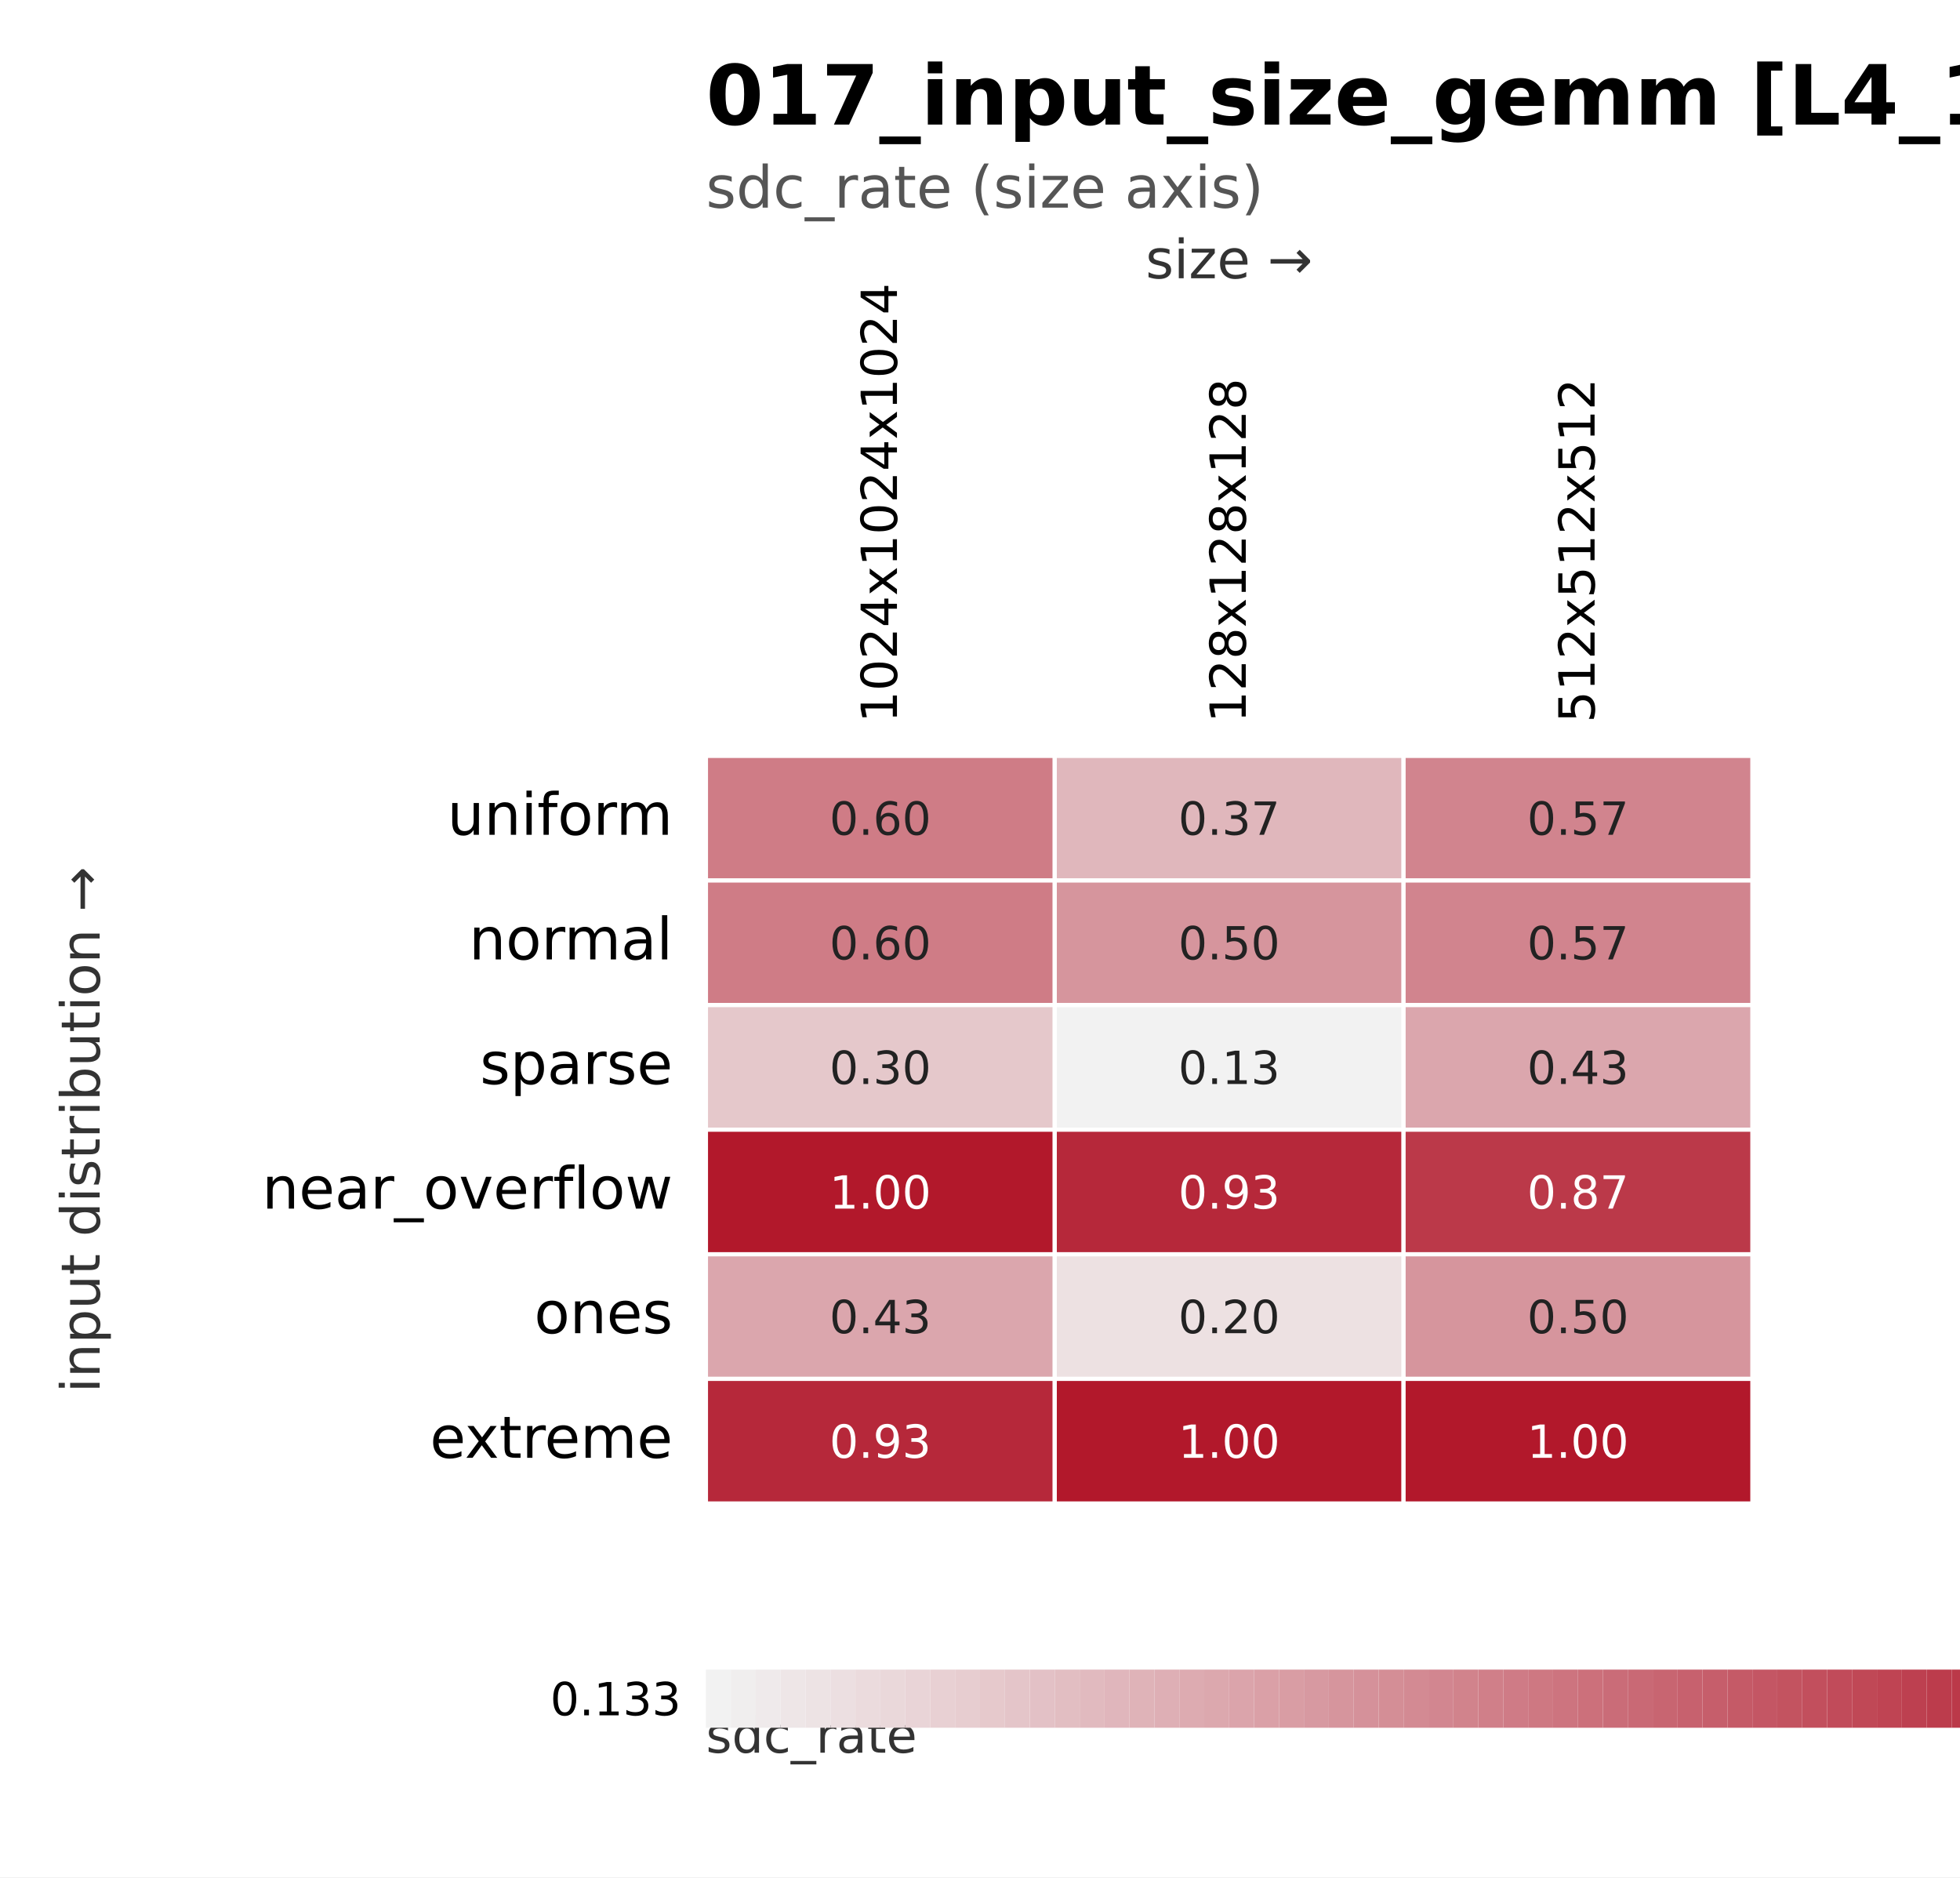
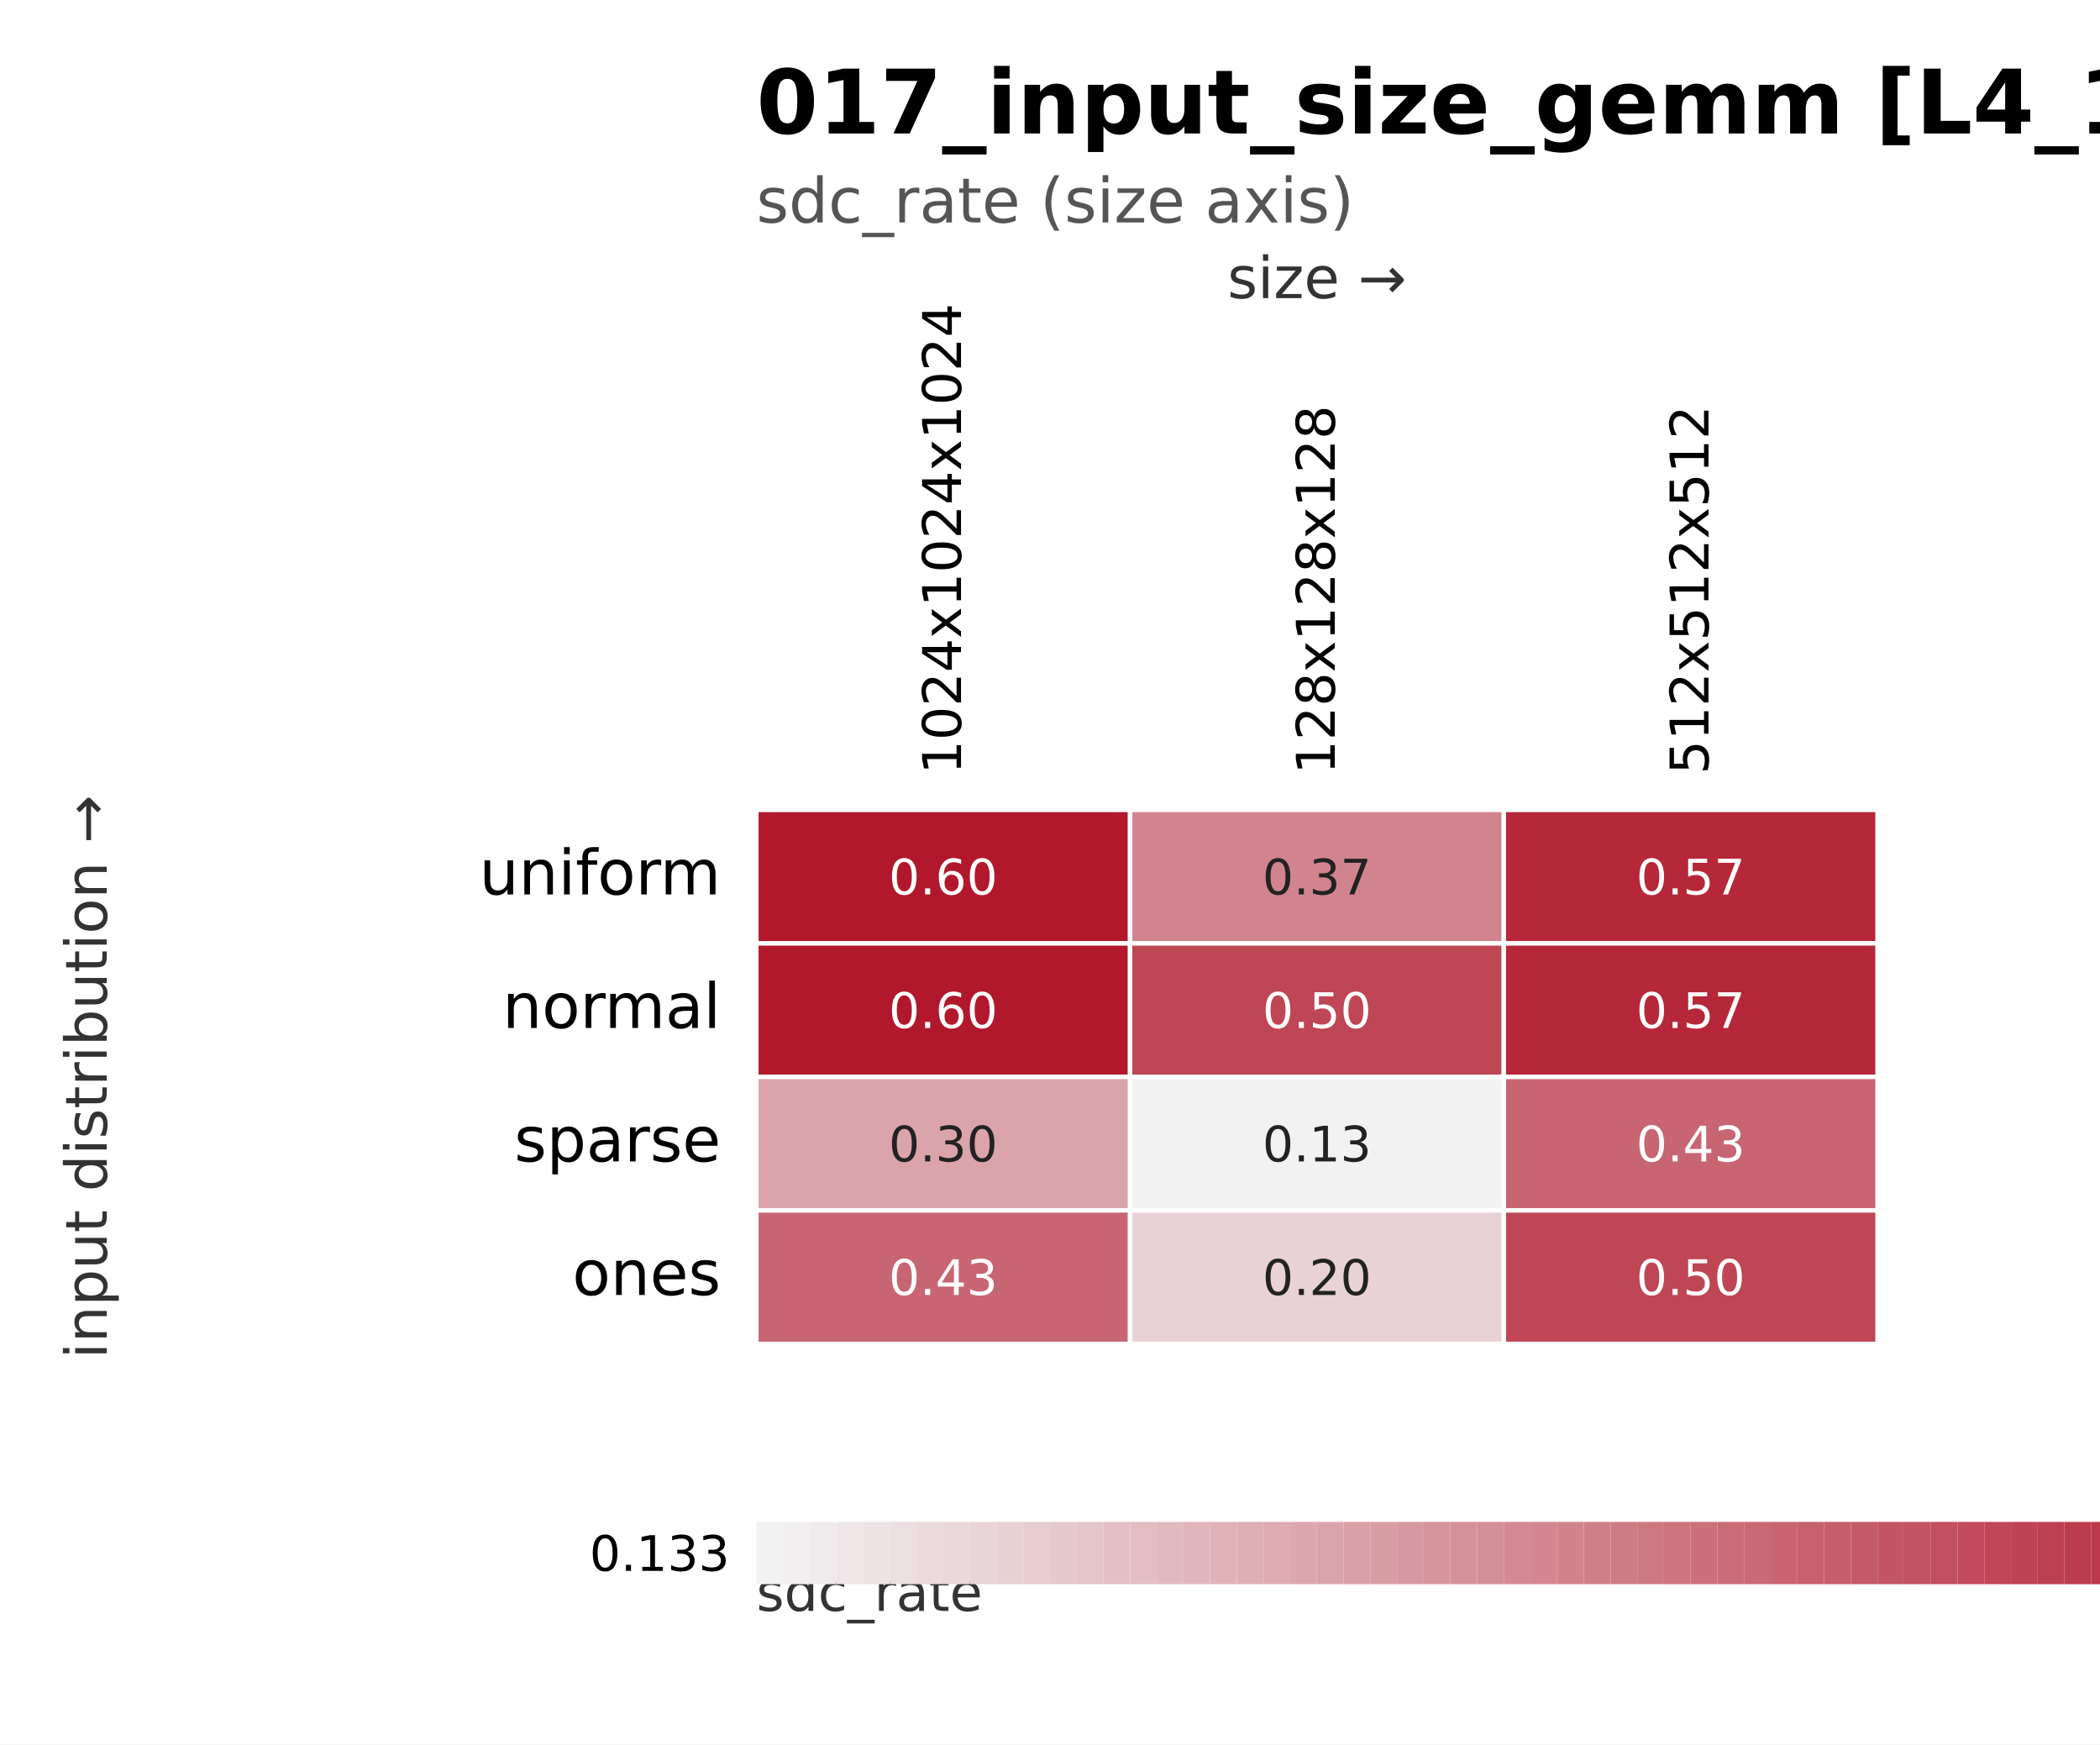
- <svg xmlns="http://www.w3.org/2000/svg" width="472" height="452" font-family="DejaVu Sans, Verdana, sans-serif">
+ <svg xmlns="http://www.w3.org/2000/svg" width="472" height="392" font-family="DejaVu Sans, Verdana, sans-serif">
  <rect width="100%" height="100%" fill="#ffffff" />
  <text x="170" y="30" font-size="20" font-weight="bold">017_input_size_gemm  [L4_1e-4]</text>
  <text x="170" y="50" font-size="14" fill="#555">sdc_rate  (size axis)</text>
  <text x="296" y="67" font-size="13" fill="#333" text-anchor="middle">size →</text>
  <text x="216" y="174" font-size="12" text-anchor="start" transform="rotate(-90 216 174)">1024x1024x1024</text>
  <text x="300" y="174" font-size="12" text-anchor="start" transform="rotate(-90 300 174)">128x128x128</text>
  <text x="384" y="174" font-size="12" text-anchor="start" transform="rotate(-90 384 174)">512x512x512</text>
  <text x="162" y="201" font-size="14" text-anchor="end">uniform</text>
-   <rect x="170" y="182" width="84" height="30" fill="#cf7c86" stroke="#ffffff" stroke-width="1" />
-   <text x="212" y="201" font-size="11" fill="#222222" text-anchor="middle">0.60</text>
-   <rect x="254" y="182" width="84" height="30" fill="#e0b7bc" stroke="#ffffff" stroke-width="1" />
+   <rect x="170" y="182" width="84" height="30" fill="#b2182b" stroke="#ffffff" stroke-width="1" />
+   <text x="212" y="201" font-size="11" fill="#ffffff" text-anchor="middle">0.60</text>
+   <rect x="254" y="182" width="84" height="30" fill="#d1848e" stroke="#ffffff" stroke-width="1" />
  <text x="296" y="201" font-size="11" fill="#222222" text-anchor="middle">0.37</text>
-   <rect x="338" y="182" width="84" height="30" fill="#d1848e" stroke="#ffffff" stroke-width="1" />
-   <text x="380" y="201" font-size="11" fill="#222222" text-anchor="middle">0.57</text>
+   <rect x="338" y="182" width="84" height="30" fill="#b62739" stroke="#ffffff" stroke-width="1" />
+   <text x="380" y="201" font-size="11" fill="#ffffff" text-anchor="middle">0.57</text>
  <text x="162" y="231" font-size="14" text-anchor="end">normal</text>
-   <rect x="170" y="212" width="84" height="30" fill="#cf7c86" stroke="#ffffff" stroke-width="1" />
-   <text x="212" y="231" font-size="11" fill="#222222" text-anchor="middle">0.60</text>
-   <rect x="254" y="212" width="84" height="30" fill="#d6959d" stroke="#ffffff" stroke-width="1" />
-   <text x="296" y="231" font-size="11" fill="#222222" text-anchor="middle">0.50</text>
-   <rect x="338" y="212" width="84" height="30" fill="#d1848e" stroke="#ffffff" stroke-width="1" />
-   <text x="380" y="231" font-size="11" fill="#222222" text-anchor="middle">0.57</text>
+   <rect x="170" y="212" width="84" height="30" fill="#b2182b" stroke="#ffffff" stroke-width="1" />
+   <text x="212" y="231" font-size="11" fill="#ffffff" text-anchor="middle">0.60</text>
+   <rect x="254" y="212" width="84" height="30" fill="#bf4655" stroke="#ffffff" stroke-width="1" />
+   <text x="296" y="231" font-size="11" fill="#ffffff" text-anchor="middle">0.50</text>
+   <rect x="338" y="212" width="84" height="30" fill="#b62739" stroke="#ffffff" stroke-width="1" />
+   <text x="380" y="231" font-size="11" fill="#ffffff" text-anchor="middle">0.57</text>
  <text x="162" y="261" font-size="14" text-anchor="end">sparse</text>
-   <rect x="170" y="242" width="84" height="30" fill="#e5c8cb" stroke="#ffffff" stroke-width="1" />
+   <rect x="170" y="242" width="84" height="30" fill="#dba4aa" stroke="#ffffff" stroke-width="1" />
  <text x="212" y="261" font-size="11" fill="#222222" text-anchor="middle">0.30</text>
  <rect x="254" y="242" width="84" height="30" fill="#f2f2f2" stroke="#ffffff" stroke-width="1" />
  <text x="296" y="261" font-size="11" fill="#222222" text-anchor="middle">0.13</text>
-   <rect x="338" y="242" width="84" height="30" fill="#dba6ad" stroke="#ffffff" stroke-width="1" />
-   <text x="380" y="261" font-size="11" fill="#222222" text-anchor="middle">0.43</text>
-   <text x="162" y="291" font-size="14" text-anchor="end">near_overflow</text>
-   <rect x="170" y="272" width="84" height="30" fill="#b2182b" stroke="#ffffff" stroke-width="1" />
-   <text x="212" y="291" font-size="11" fill="#ffffff" text-anchor="middle">1.00</text>
-   <rect x="254" y="272" width="84" height="30" fill="#b6283a" stroke="#ffffff" stroke-width="1" />
-   <text x="296" y="291" font-size="11" fill="#ffffff" text-anchor="middle">0.93</text>
-   <rect x="338" y="272" width="84" height="30" fill="#bb3949" stroke="#ffffff" stroke-width="1" />
-   <text x="380" y="291" font-size="11" fill="#ffffff" text-anchor="middle">0.87</text>
-   <text x="162" y="321" font-size="14" text-anchor="end">ones</text>
-   <rect x="170" y="302" width="84" height="30" fill="#dba6ad" stroke="#ffffff" stroke-width="1" />
-   <text x="212" y="321" font-size="11" fill="#222222" text-anchor="middle">0.43</text>
-   <rect x="254" y="302" width="84" height="30" fill="#ede1e2" stroke="#ffffff" stroke-width="1" />
-   <text x="296" y="321" font-size="11" fill="#222222" text-anchor="middle">0.20</text>
-   <rect x="338" y="302" width="84" height="30" fill="#d6959d" stroke="#ffffff" stroke-width="1" />
-   <text x="380" y="321" font-size="11" fill="#222222" text-anchor="middle">0.50</text>
-   <text x="162" y="351" font-size="14" text-anchor="end">extreme</text>
-   <rect x="170" y="332" width="84" height="30" fill="#b6283a" stroke="#ffffff" stroke-width="1" />
-   <text x="212" y="351" font-size="11" fill="#ffffff" text-anchor="middle">0.93</text>
-   <rect x="254" y="332" width="84" height="30" fill="#b2182b" stroke="#ffffff" stroke-width="1" />
-   <text x="296" y="351" font-size="11" fill="#ffffff" text-anchor="middle">1.00</text>
-   <rect x="338" y="332" width="84" height="30" fill="#b2182b" stroke="#ffffff" stroke-width="1" />
-   <text x="380" y="351" font-size="11" fill="#ffffff" text-anchor="middle">1.00</text>
-   <text x="24" y="272" font-size="13" fill="#333" text-anchor="middle" transform="rotate(-90 24 272)">input distribution →</text>
-   <text x="170" y="422" font-size="12" fill="#333">sdc_rate</text>
-   <text x="164" y="413" font-size="11" text-anchor="end">0.133</text>
-   <rect x="170" y="402" width="6" height="14" fill="#f2f2f2" />
-   <rect x="176" y="402" width="6" height="14" fill="#f0eeee" />
-   <rect x="182" y="402" width="6" height="14" fill="#efeaeb" />
-   <rect x="188" y="402" width="6" height="14" fill="#eee6e7" />
-   <rect x="194" y="402" width="6" height="14" fill="#ede3e4" />
-   <rect x="200" y="402" width="6" height="14" fill="#ecdfe1" />
-   <rect x="206" y="402" width="6" height="14" fill="#ebdbdd" />
-   <rect x="212" y="402" width="6" height="14" fill="#ead8da" />
-   <rect x="218" y="402" width="6" height="14" fill="#e9d4d7" />
-   <rect x="224" y="402" width="6" height="14" fill="#e8d0d3" />
-   <rect x="230" y="402" width="6" height="14" fill="#e7cdd0" />
-   <rect x="236" y="402" width="6" height="14" fill="#e6c9cc" />
-   <rect x="242" y="402" width="6" height="14" fill="#e4c5c9" />
-   <rect x="248" y="402" width="6" height="14" fill="#e3c1c6" />
-   <rect x="254" y="402" width="6" height="14" fill="#e2bec2" />
-   <rect x="260" y="402" width="6" height="14" fill="#e1babf" />
-   <rect x="266" y="402" width="6" height="14" fill="#e0b6bc" />
-   <rect x="272" y="402" width="6" height="14" fill="#dfb3b8" />
-   <rect x="278" y="402" width="6" height="14" fill="#deafb5" />
-   <rect x="284" y="402" width="6" height="14" fill="#ddabb1" />
-   <rect x="290" y="402" width="6" height="14" fill="#dca8ae" />
-   <rect x="296" y="402" width="6" height="14" fill="#dba4ab" />
-   <rect x="302" y="402" width="6" height="14" fill="#daa0a7" />
-   <rect x="308" y="402" width="6" height="14" fill="#d99da4" />
-   <rect x="314" y="402" width="6" height="14" fill="#d799a1" />
-   <rect x="320" y="402" width="6" height="14" fill="#d6959d" />
-   <rect x="326" y="402" width="6" height="14" fill="#d5919a" />
-   <rect x="332" y="402" width="6" height="14" fill="#d48e96" />
-   <rect x="338" y="402" width="6" height="14" fill="#d38a93" />
-   <rect x="344" y="402" width="6" height="14" fill="#d28690" />
-   <rect x="350" y="402" width="6" height="14" fill="#d1838c" />
-   <rect x="356" y="402" width="6" height="14" fill="#d07f89" />
-   <rect x="362" y="402" width="6" height="14" fill="#cf7b86" />
-   <rect x="368" y="402" width="6" height="14" fill="#ce7882" />
-   <rect x="374" y="402" width="6" height="14" fill="#cd747f" />
-   <rect x="380" y="402" width="6" height="14" fill="#cc707b" />
-   <rect x="386" y="402" width="6" height="14" fill="#ca6c78" />
-   <rect x="392" y="402" width="6" height="14" fill="#c96975" />
-   <rect x="398" y="402" width="6" height="14" fill="#c86571" />
-   <rect x="404" y="402" width="6" height="14" fill="#c7616e" />
-   <rect x="410" y="402" width="6" height="14" fill="#c65e6b" />
-   <rect x="416" y="402" width="6" height="14" fill="#c55a67" />
-   <rect x="422" y="402" width="6" height="14" fill="#c45664" />
-   <rect x="428" y="402" width="6" height="14" fill="#c35360" />
-   <rect x="434" y="402" width="6" height="14" fill="#c24f5d" />
-   <rect x="440" y="402" width="6" height="14" fill="#c14b5a" />
-   <rect x="446" y="402" width="6" height="14" fill="#c04856" />
-   <rect x="452" y="402" width="6" height="14" fill="#bf4453" />
-   <rect x="458" y="402" width="6" height="14" fill="#bd4050" />
-   <rect x="464" y="402" width="6" height="14" fill="#bc3c4c" />
-   <rect x="470" y="402" width="6" height="14" fill="#bb3949" />
-   <rect x="476" y="402" width="6" height="14" fill="#ba3545" />
-   <rect x="482" y="402" width="6" height="14" fill="#b93142" />
-   <rect x="488" y="402" width="6" height="14" fill="#b82e3f" />
-   <rect x="494" y="402" width="6" height="14" fill="#b72a3b" />
-   <rect x="500" y="402" width="6" height="14" fill="#b62638" />
-   <rect x="506" y="402" width="6" height="14" fill="#b52335" />
-   <rect x="512" y="402" width="6" height="14" fill="#b41f31" />
-   <rect x="518" y="402" width="6" height="14" fill="#b31b2e" />
-   <rect x="524" y="402" width="6" height="14" fill="#b2182b" />
-   <text x="536" y="413" font-size="11">1</text>
+   <rect x="338" y="242" width="84" height="30" fill="#c86572" stroke="#ffffff" stroke-width="1" />
+   <text x="380" y="261" font-size="11" fill="#ffffff" text-anchor="middle">0.43</text>
+   <text x="162" y="291" font-size="14" text-anchor="end">ones</text>
+   <rect x="170" y="272" width="84" height="30" fill="#c86572" stroke="#ffffff" stroke-width="1" />
+   <text x="212" y="291" font-size="11" fill="#ffffff" text-anchor="middle">0.43</text>
+   <rect x="254" y="272" width="84" height="30" fill="#e8d2d5" stroke="#ffffff" stroke-width="1" />
+   <text x="296" y="291" font-size="11" fill="#222222" text-anchor="middle">0.20</text>
+   <rect x="338" y="272" width="84" height="30" fill="#bf4655" stroke="#ffffff" stroke-width="1" />
+   <text x="380" y="291" font-size="11" fill="#ffffff" text-anchor="middle">0.50</text>
+   <text x="24" y="242" font-size="13" fill="#333" text-anchor="middle" transform="rotate(-90 24 242)">input distribution →</text>
+   <text x="170" y="362" font-size="12" fill="#333">sdc_rate</text>
+   <text x="164" y="353" font-size="11" text-anchor="end">0.133</text>
+   <rect x="170" y="342" width="6" height="14" fill="#f2f2f2" />
+   <rect x="176" y="342" width="6" height="14" fill="#f0eeee" />
+   <rect x="182" y="342" width="6" height="14" fill="#efeaeb" />
+   <rect x="188" y="342" width="6" height="14" fill="#eee6e7" />
+   <rect x="194" y="342" width="6" height="14" fill="#ede3e4" />
+   <rect x="200" y="342" width="6" height="14" fill="#ecdfe1" />
+   <rect x="206" y="342" width="6" height="14" fill="#ebdbdd" />
+   <rect x="212" y="342" width="6" height="14" fill="#ead8da" />
+   <rect x="218" y="342" width="6" height="14" fill="#e9d4d7" />
+   <rect x="224" y="342" width="6" height="14" fill="#e8d0d3" />
+   <rect x="230" y="342" width="6" height="14" fill="#e7cdd0" />
+   <rect x="236" y="342" width="6" height="14" fill="#e6c9cc" />
+   <rect x="242" y="342" width="6" height="14" fill="#e4c5c9" />
+   <rect x="248" y="342" width="6" height="14" fill="#e3c1c6" />
+   <rect x="254" y="342" width="6" height="14" fill="#e2bec2" />
+   <rect x="260" y="342" width="6" height="14" fill="#e1babf" />
+   <rect x="266" y="342" width="6" height="14" fill="#e0b6bc" />
+   <rect x="272" y="342" width="6" height="14" fill="#dfb3b8" />
+   <rect x="278" y="342" width="6" height="14" fill="#deafb5" />
+   <rect x="284" y="342" width="6" height="14" fill="#ddabb1" />
+   <rect x="290" y="342" width="6" height="14" fill="#dca8ae" />
+   <rect x="296" y="342" width="6" height="14" fill="#dba4ab" />
+   <rect x="302" y="342" width="6" height="14" fill="#daa0a7" />
+   <rect x="308" y="342" width="6" height="14" fill="#d99da4" />
+   <rect x="314" y="342" width="6" height="14" fill="#d799a1" />
+   <rect x="320" y="342" width="6" height="14" fill="#d6959d" />
+   <rect x="326" y="342" width="6" height="14" fill="#d5919a" />
+   <rect x="332" y="342" width="6" height="14" fill="#d48e96" />
+   <rect x="338" y="342" width="6" height="14" fill="#d38a93" />
+   <rect x="344" y="342" width="6" height="14" fill="#d28690" />
+   <rect x="350" y="342" width="6" height="14" fill="#d1838c" />
+   <rect x="356" y="342" width="6" height="14" fill="#d07f89" />
+   <rect x="362" y="342" width="6" height="14" fill="#cf7b86" />
+   <rect x="368" y="342" width="6" height="14" fill="#ce7882" />
+   <rect x="374" y="342" width="6" height="14" fill="#cd747f" />
+   <rect x="380" y="342" width="6" height="14" fill="#cc707b" />
+   <rect x="386" y="342" width="6" height="14" fill="#ca6c78" />
+   <rect x="392" y="342" width="6" height="14" fill="#c96975" />
+   <rect x="398" y="342" width="6" height="14" fill="#c86571" />
+   <rect x="404" y="342" width="6" height="14" fill="#c7616e" />
+   <rect x="410" y="342" width="6" height="14" fill="#c65e6b" />
+   <rect x="416" y="342" width="6" height="14" fill="#c55a67" />
+   <rect x="422" y="342" width="6" height="14" fill="#c45664" />
+   <rect x="428" y="342" width="6" height="14" fill="#c35360" />
+   <rect x="434" y="342" width="6" height="14" fill="#c24f5d" />
+   <rect x="440" y="342" width="6" height="14" fill="#c14b5a" />
+   <rect x="446" y="342" width="6" height="14" fill="#c04856" />
+   <rect x="452" y="342" width="6" height="14" fill="#bf4453" />
+   <rect x="458" y="342" width="6" height="14" fill="#bd4050" />
+   <rect x="464" y="342" width="6" height="14" fill="#bc3c4c" />
+   <rect x="470" y="342" width="6" height="14" fill="#bb3949" />
+   <rect x="476" y="342" width="6" height="14" fill="#ba3545" />
+   <rect x="482" y="342" width="6" height="14" fill="#b93142" />
+   <rect x="488" y="342" width="6" height="14" fill="#b82e3f" />
+   <rect x="494" y="342" width="6" height="14" fill="#b72a3b" />
+   <rect x="500" y="342" width="6" height="14" fill="#b62638" />
+   <rect x="506" y="342" width="6" height="14" fill="#b52335" />
+   <rect x="512" y="342" width="6" height="14" fill="#b41f31" />
+   <rect x="518" y="342" width="6" height="14" fill="#b31b2e" />
+   <rect x="524" y="342" width="6" height="14" fill="#b2182b" />
+   <text x="536" y="353" font-size="11">0.6</text>
</svg>
